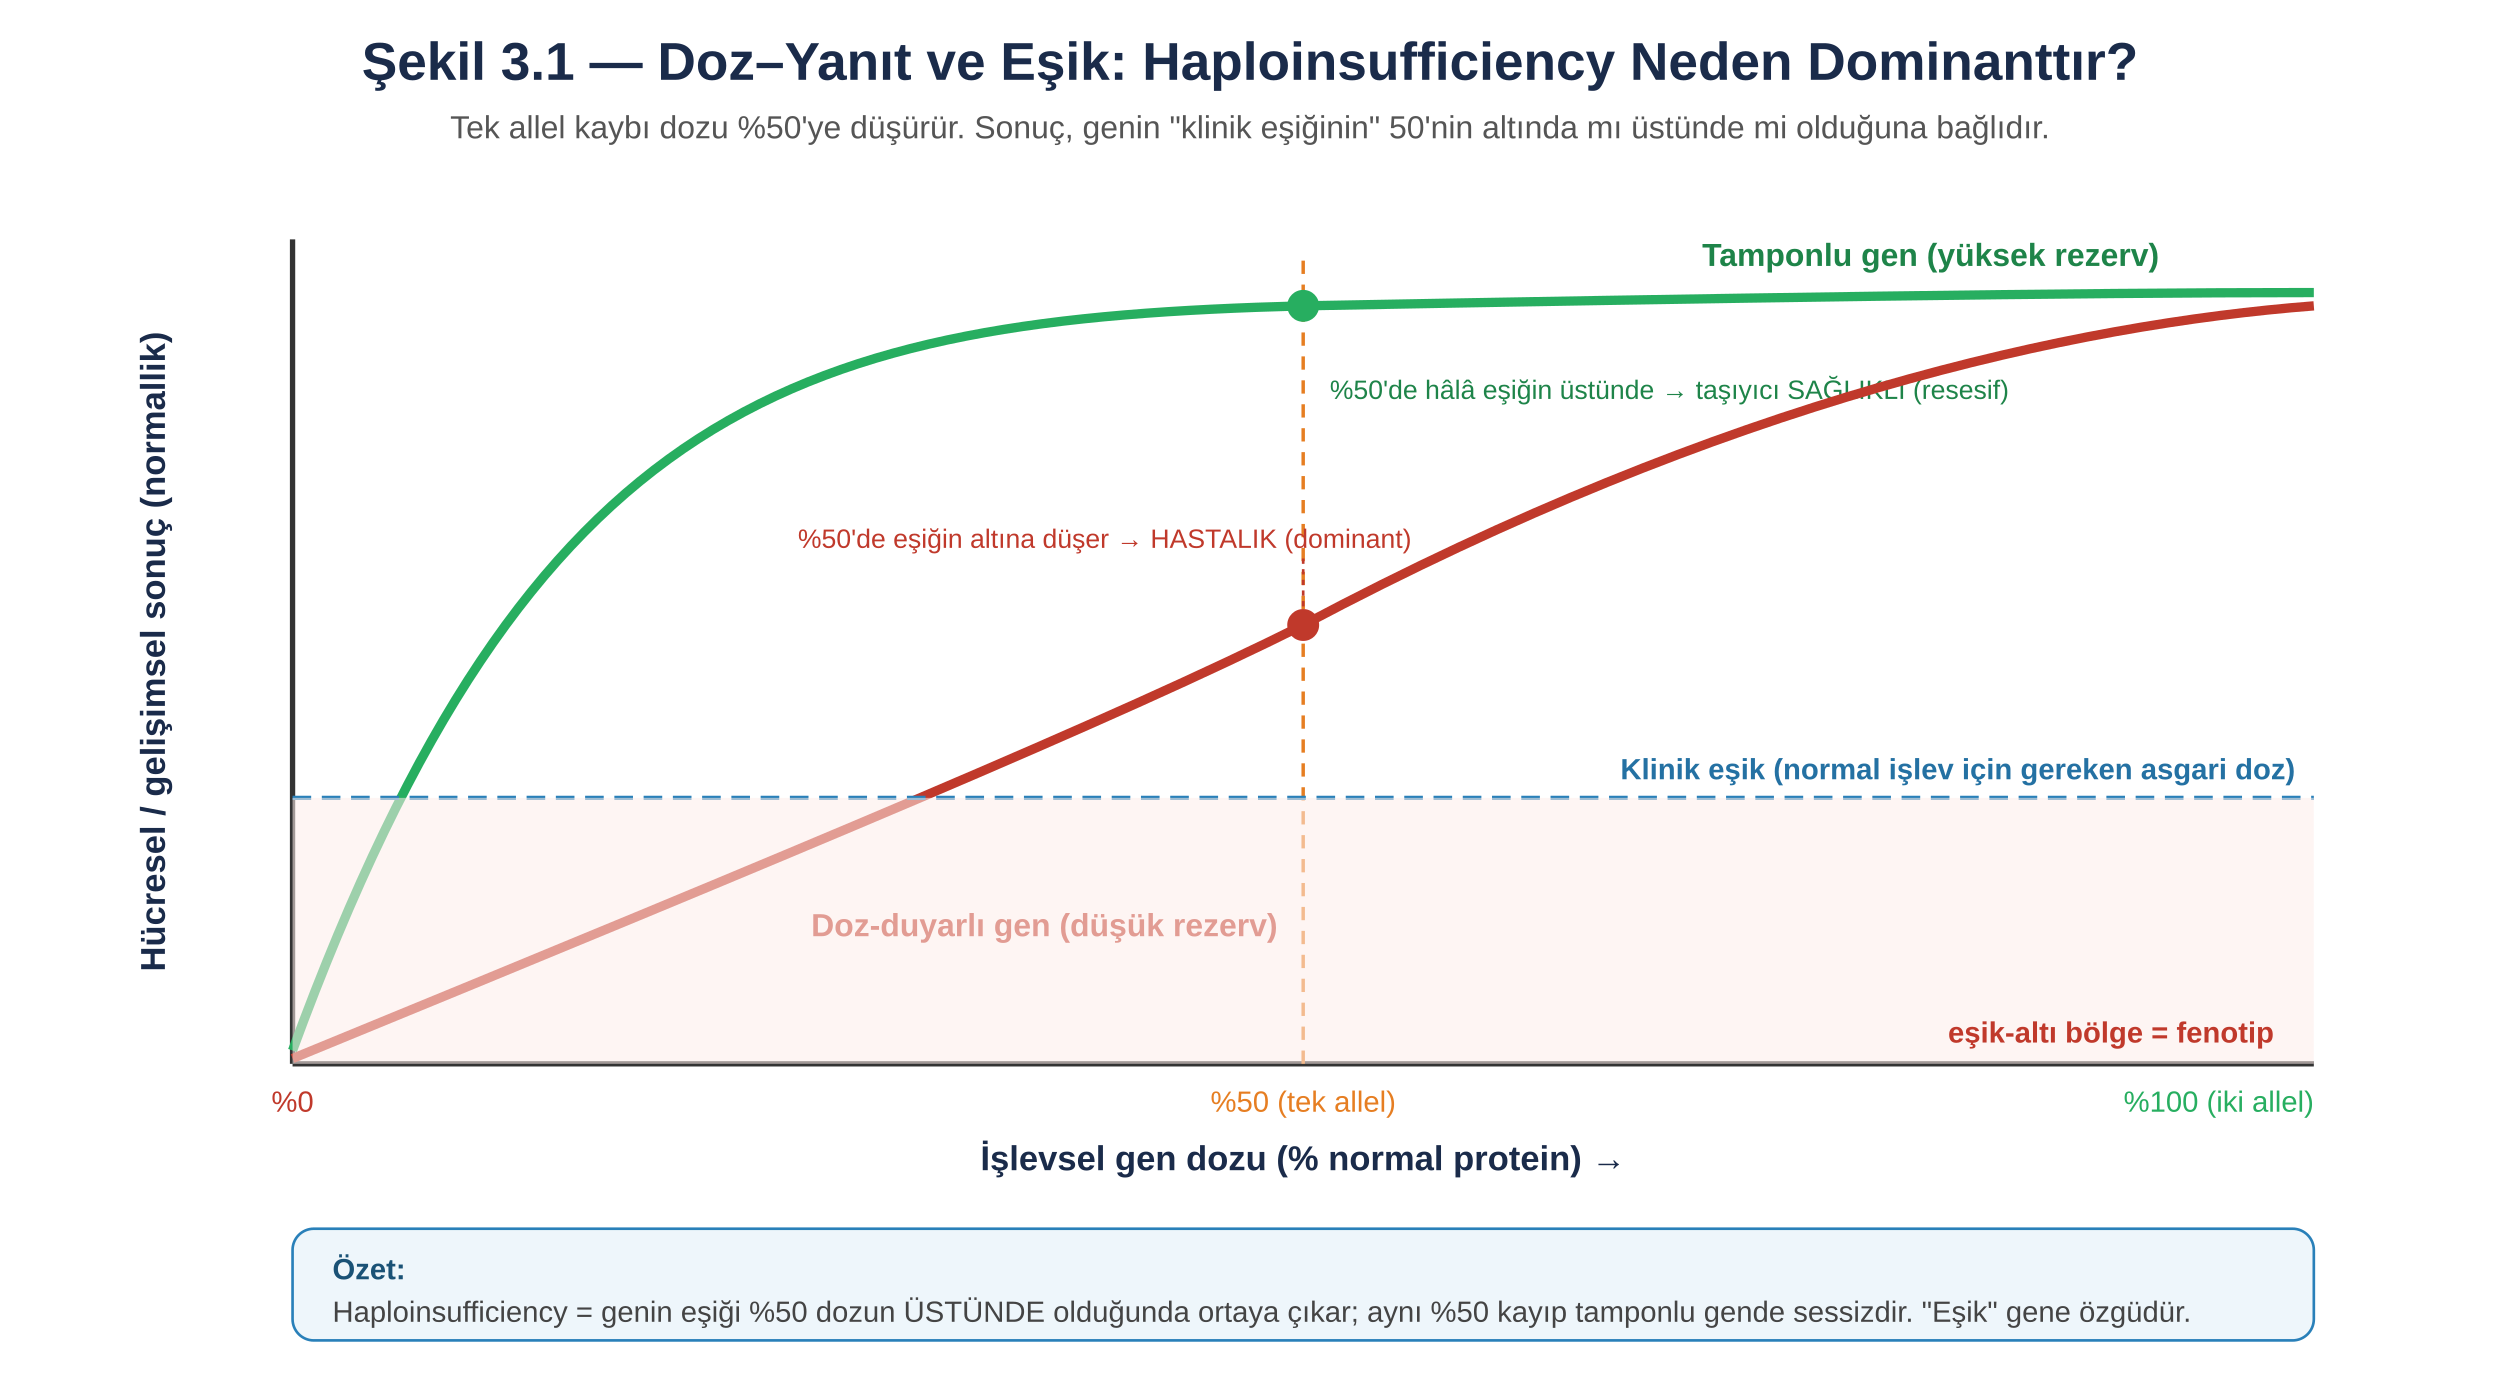
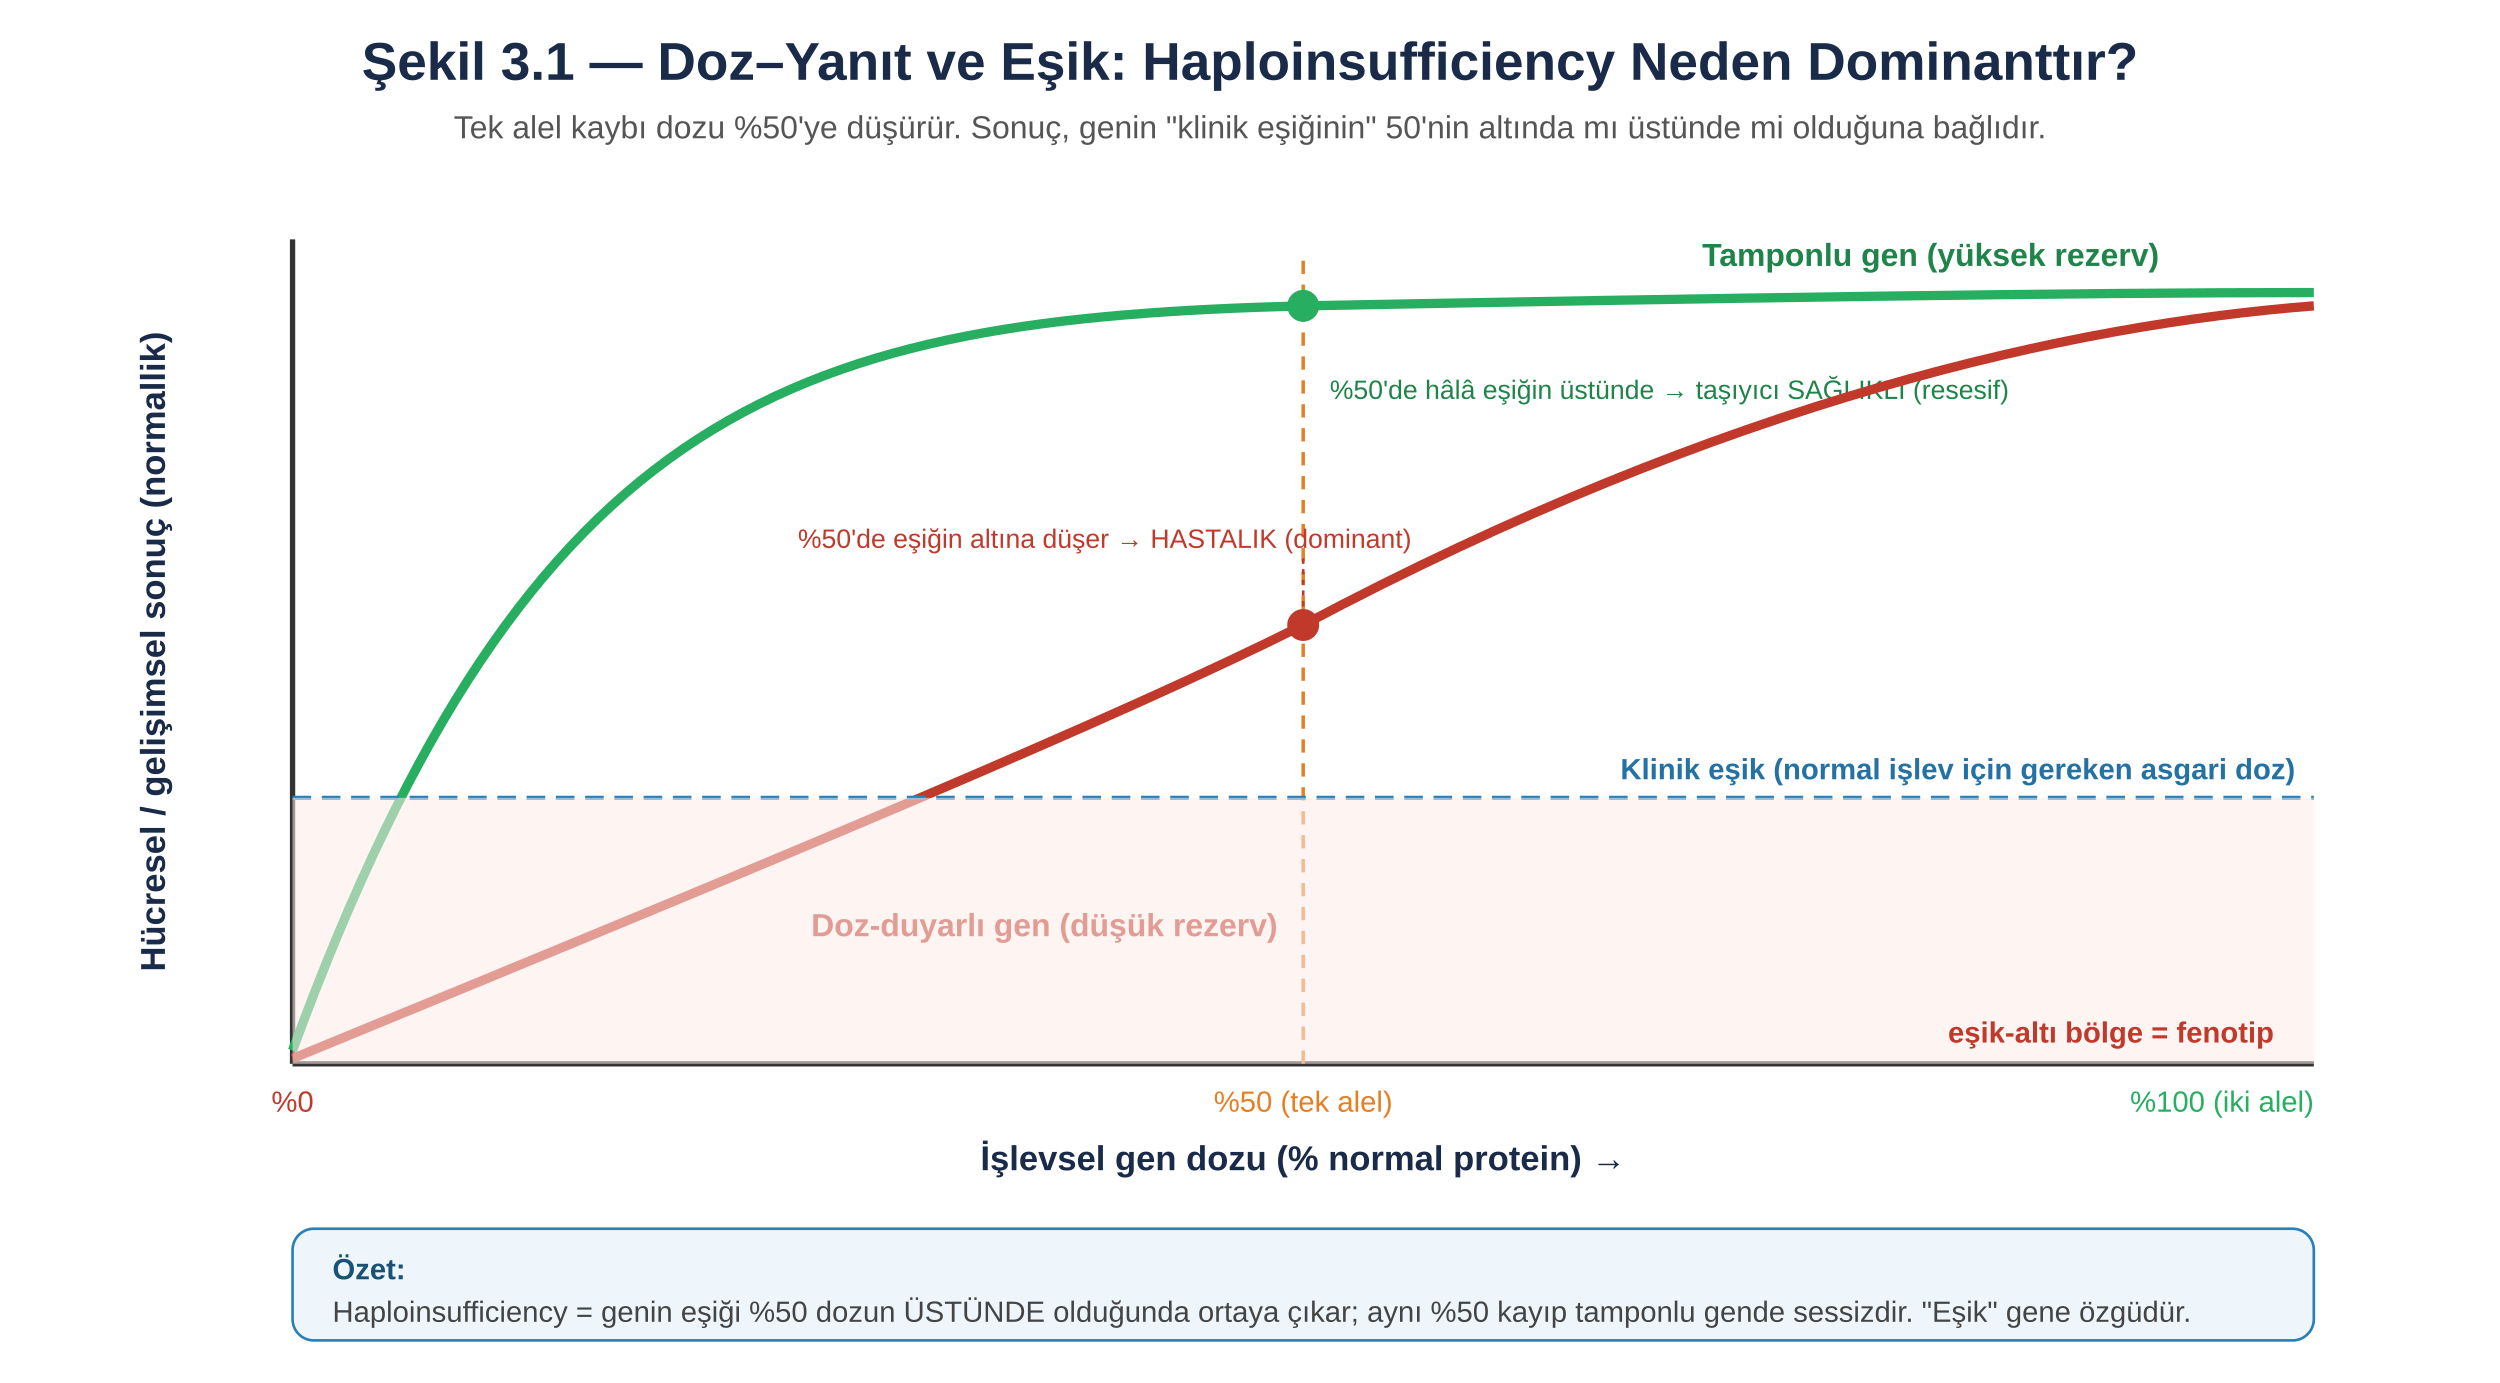
<svg xmlns="http://www.w3.org/2000/svg" viewBox="0 0 940 520" font-family="Segoe UI, Arial, sans-serif">
  <rect x="0" y="0" width="940" height="520" fill="#ffffff" />
  <text x="470" y="30" text-anchor="middle" font-size="20" font-weight="700" fill="#1a2b4a">Şekil 3.1 — Doz–Yanıt ve Eşik: Haploinsufficiency Neden Dominanttır?</text>
-   <text x="470" y="52" text-anchor="middle" font-size="12" fill="#555">Tek allel kaybı dozu %50'ye düşürür. Sonuç, genin "klinik eşiğinin" 50'nin altında mı üstünde mi olduğuna bağlıdır.</text>
+   <text x="470" y="52" text-anchor="middle" font-size="12" fill="#555">Tek alel kaybı dozu %50'ye düşürür. Sonuç, genin "klinik eşiğinin" 50'nin altında mı üstünde mi olduğuna bağlıdır.</text>
  <line x1="110" y1="400" x2="870" y2="400" stroke="#333" stroke-width="2" />
  <line x1="110" y1="400" x2="110" y2="90" stroke="#333" stroke-width="2" />
  <text x="490" y="440" text-anchor="middle" font-size="13" font-weight="700" fill="#1a2b4a">İşlevsel gen dozu (% normal protein) →</text>
  <text x="62" y="245" text-anchor="middle" font-size="13" font-weight="700" fill="#1a2b4a" transform="rotate(-90 62 245)">Hücresel / gelişimsel sonuç (normallik)</text>
  <text x="110" y="418" text-anchor="middle" font-size="11" fill="#c0392b">%0</text>
-   <text x="490" y="418" text-anchor="middle" font-size="11" fill="#e67e22">%50 (tek allel)</text>
-   <text x="870" y="418" text-anchor="end" font-size="11" fill="#27ae60">%100 (iki allel)</text>
+   <text x="490" y="418" text-anchor="middle" font-size="11" fill="#e67e22">%50 (tek alel)</text>
+   <text x="870" y="418" text-anchor="end" font-size="11" fill="#27ae60">%100 (iki alel)</text>
  <line x1="490" y1="400" x2="490" y2="95" stroke="#e67e22" stroke-width="1.3" stroke-dasharray="5 4" />
  <path d="M110 395 C 200 150, 300 120, 490 115 C 650 112, 780 110, 870 110" fill="none" stroke="#27ae60" stroke-width="3.5" />
  <text x="640" y="100" font-size="12" font-weight="700" fill="#1e8449">Tamponlu gen (yüksek rezerv)</text>
  <circle cx="490" cy="115" r="6" fill="#27ae60" />
  <text x="500" y="150" font-size="10" fill="#1e8449">%50'de hâlâ eşiğin üstünde → taşıyıcı SAĞLIKLI (resesif)</text>
  <path d="M110 398 C 300 320, 420 270, 490 235 C 650 150, 780 122, 870 115" fill="none" stroke="#c0392b" stroke-width="3.5" />
  <text x="305" y="352" font-size="12" font-weight="700" fill="#c0392b">Doz-duyarlı gen (düşük rezerv)</text>
  <circle cx="490" cy="235" r="6" fill="#c0392b" />
  <text x="300" y="206" font-size="10" fill="#c0392b">%50'de eşiğin altına düşer → HASTALIK (dominant)</text>
  <line x1="490" y1="210" x2="490" y2="229" stroke="#c0392b" stroke-width="1" stroke-dasharray="2 2" />
  <line x1="110" y1="300" x2="870" y2="300" stroke="#2980b9" stroke-width="1.6" stroke-dasharray="7 4" />
  <text x="863" y="293" text-anchor="end" font-size="11" font-weight="700" fill="#2471a3">Klinik eşik (normal işlev için gereken asgari doz)</text>
  <rect x="110" y="300" width="760" height="100" fill="#fdecea" opacity="0.55" />
  <text x="855" y="392" text-anchor="end" font-size="11" font-weight="700" fill="#c0392b">eşik-altı bölge = fenotip</text>
  <rect x="110" y="462" width="760" height="42" rx="8" fill="#eef6fb" stroke="#2980b9" />
  <text x="125" y="481" font-size="11" font-weight="700" fill="#1a5276">Özet:</text>
  <text x="125" y="497" font-size="11" fill="#444">Haploinsufficiency = genin eşiği %50 dozun ÜSTÜNDE olduğunda ortaya çıkar; aynı %50 kayıp tamponlu gende sessizdir. "Eşik" gene özgüdür.</text>
</svg>
